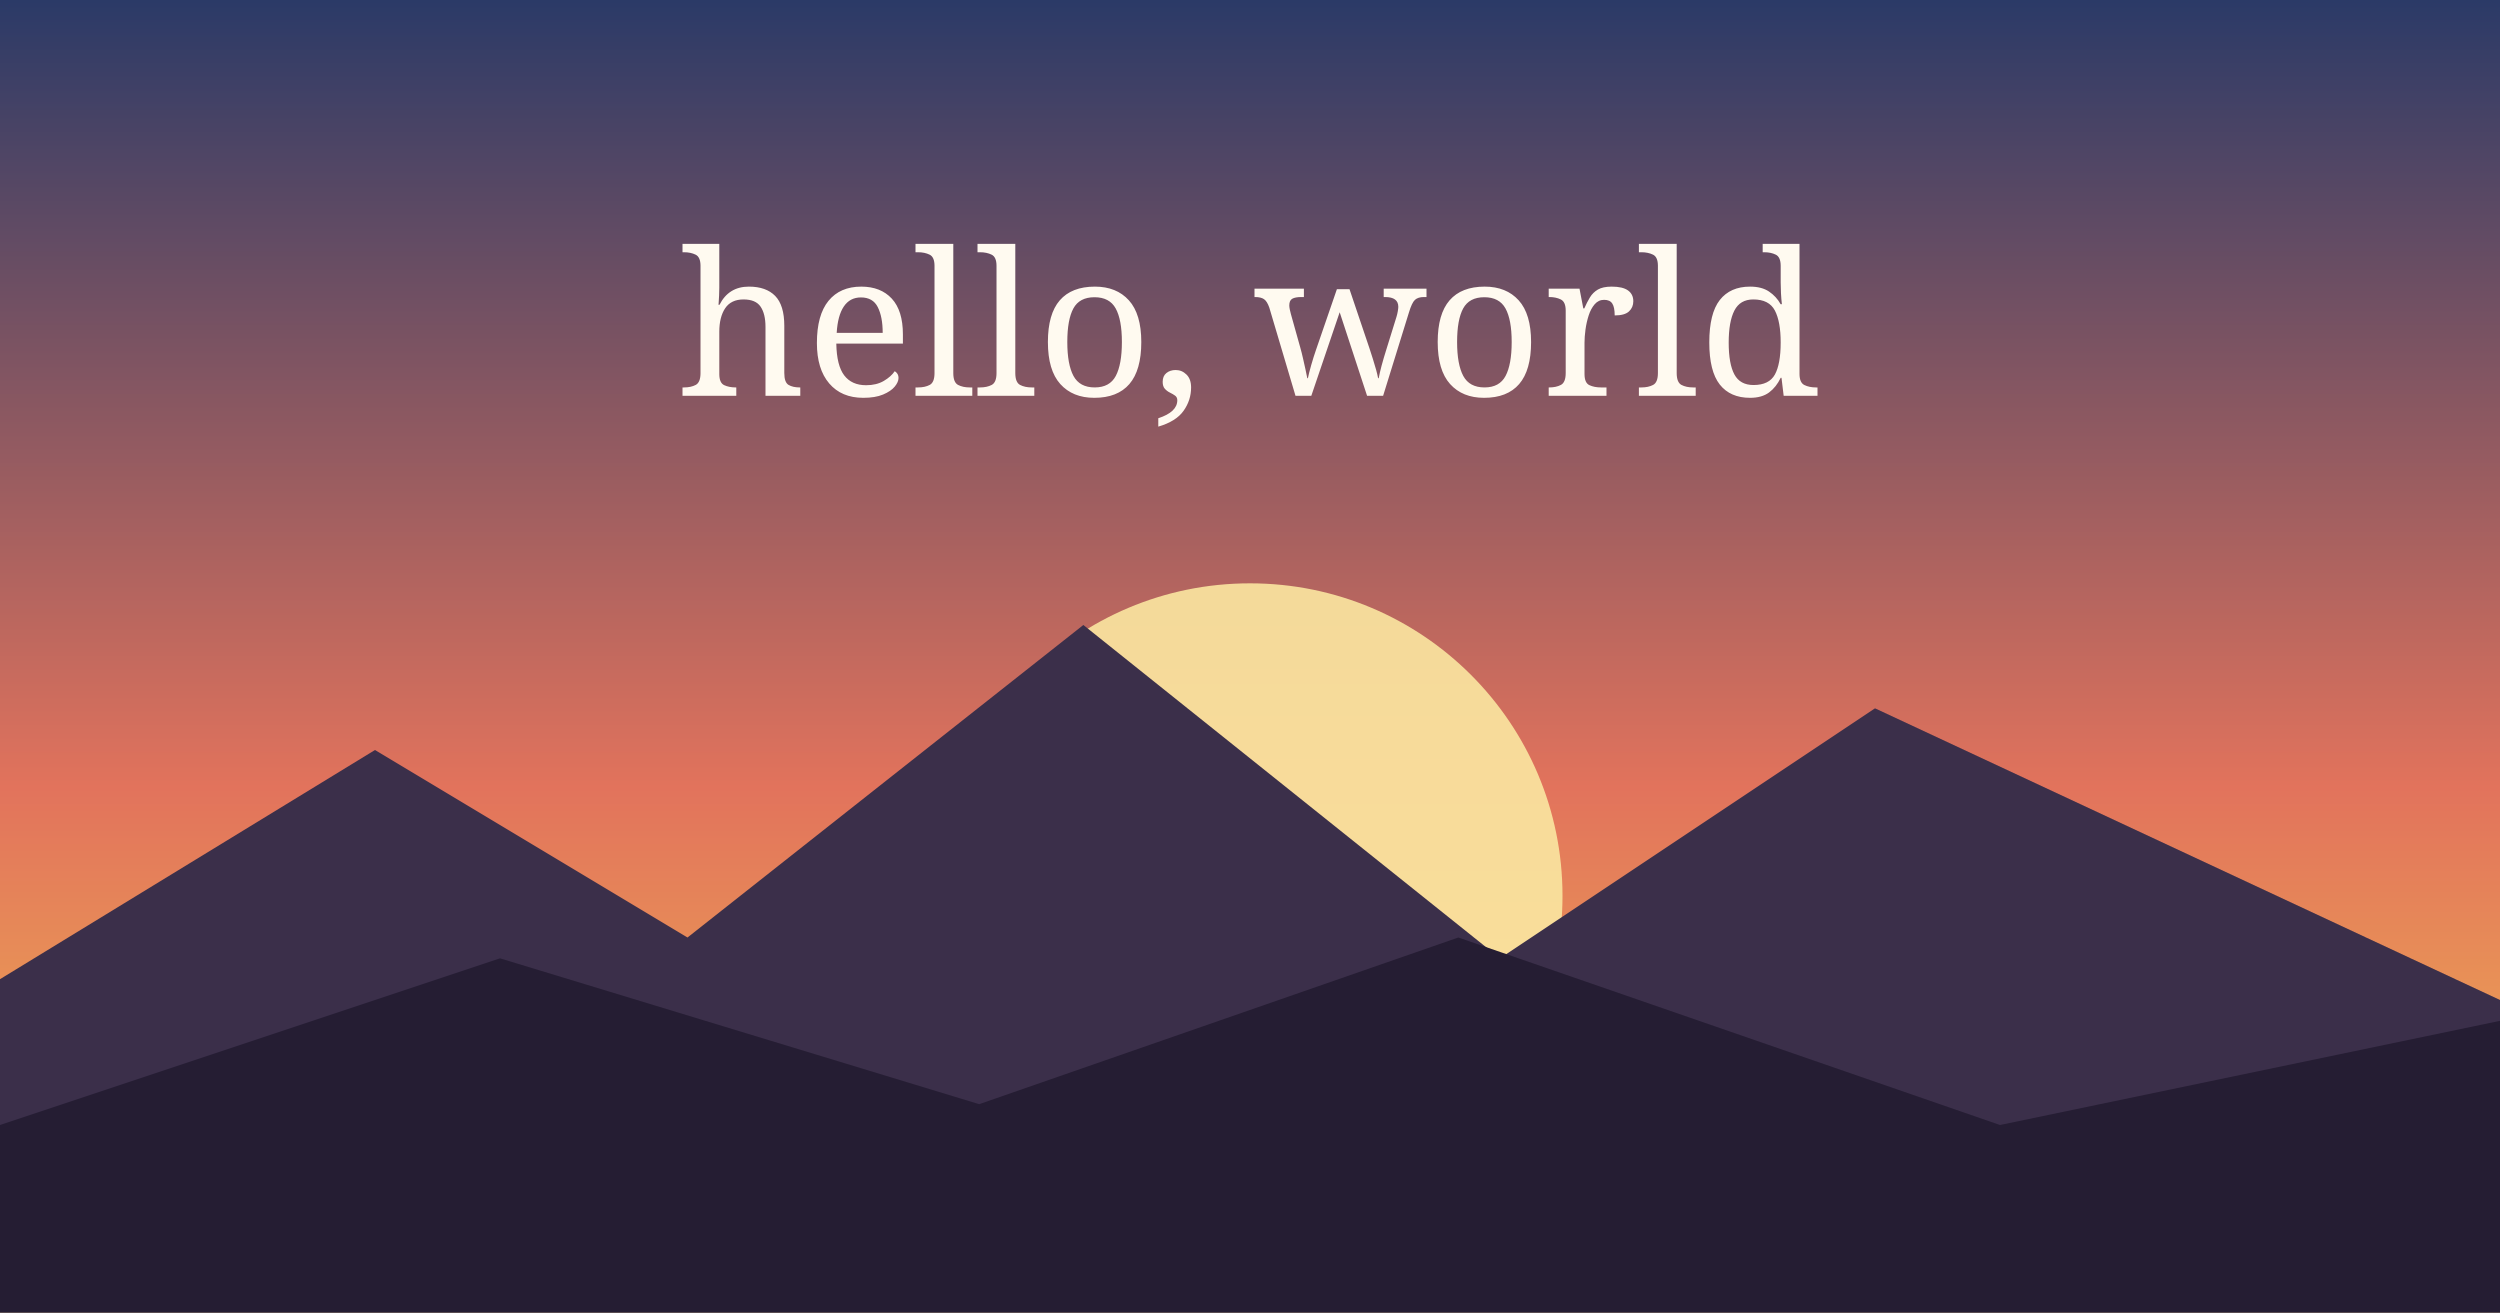
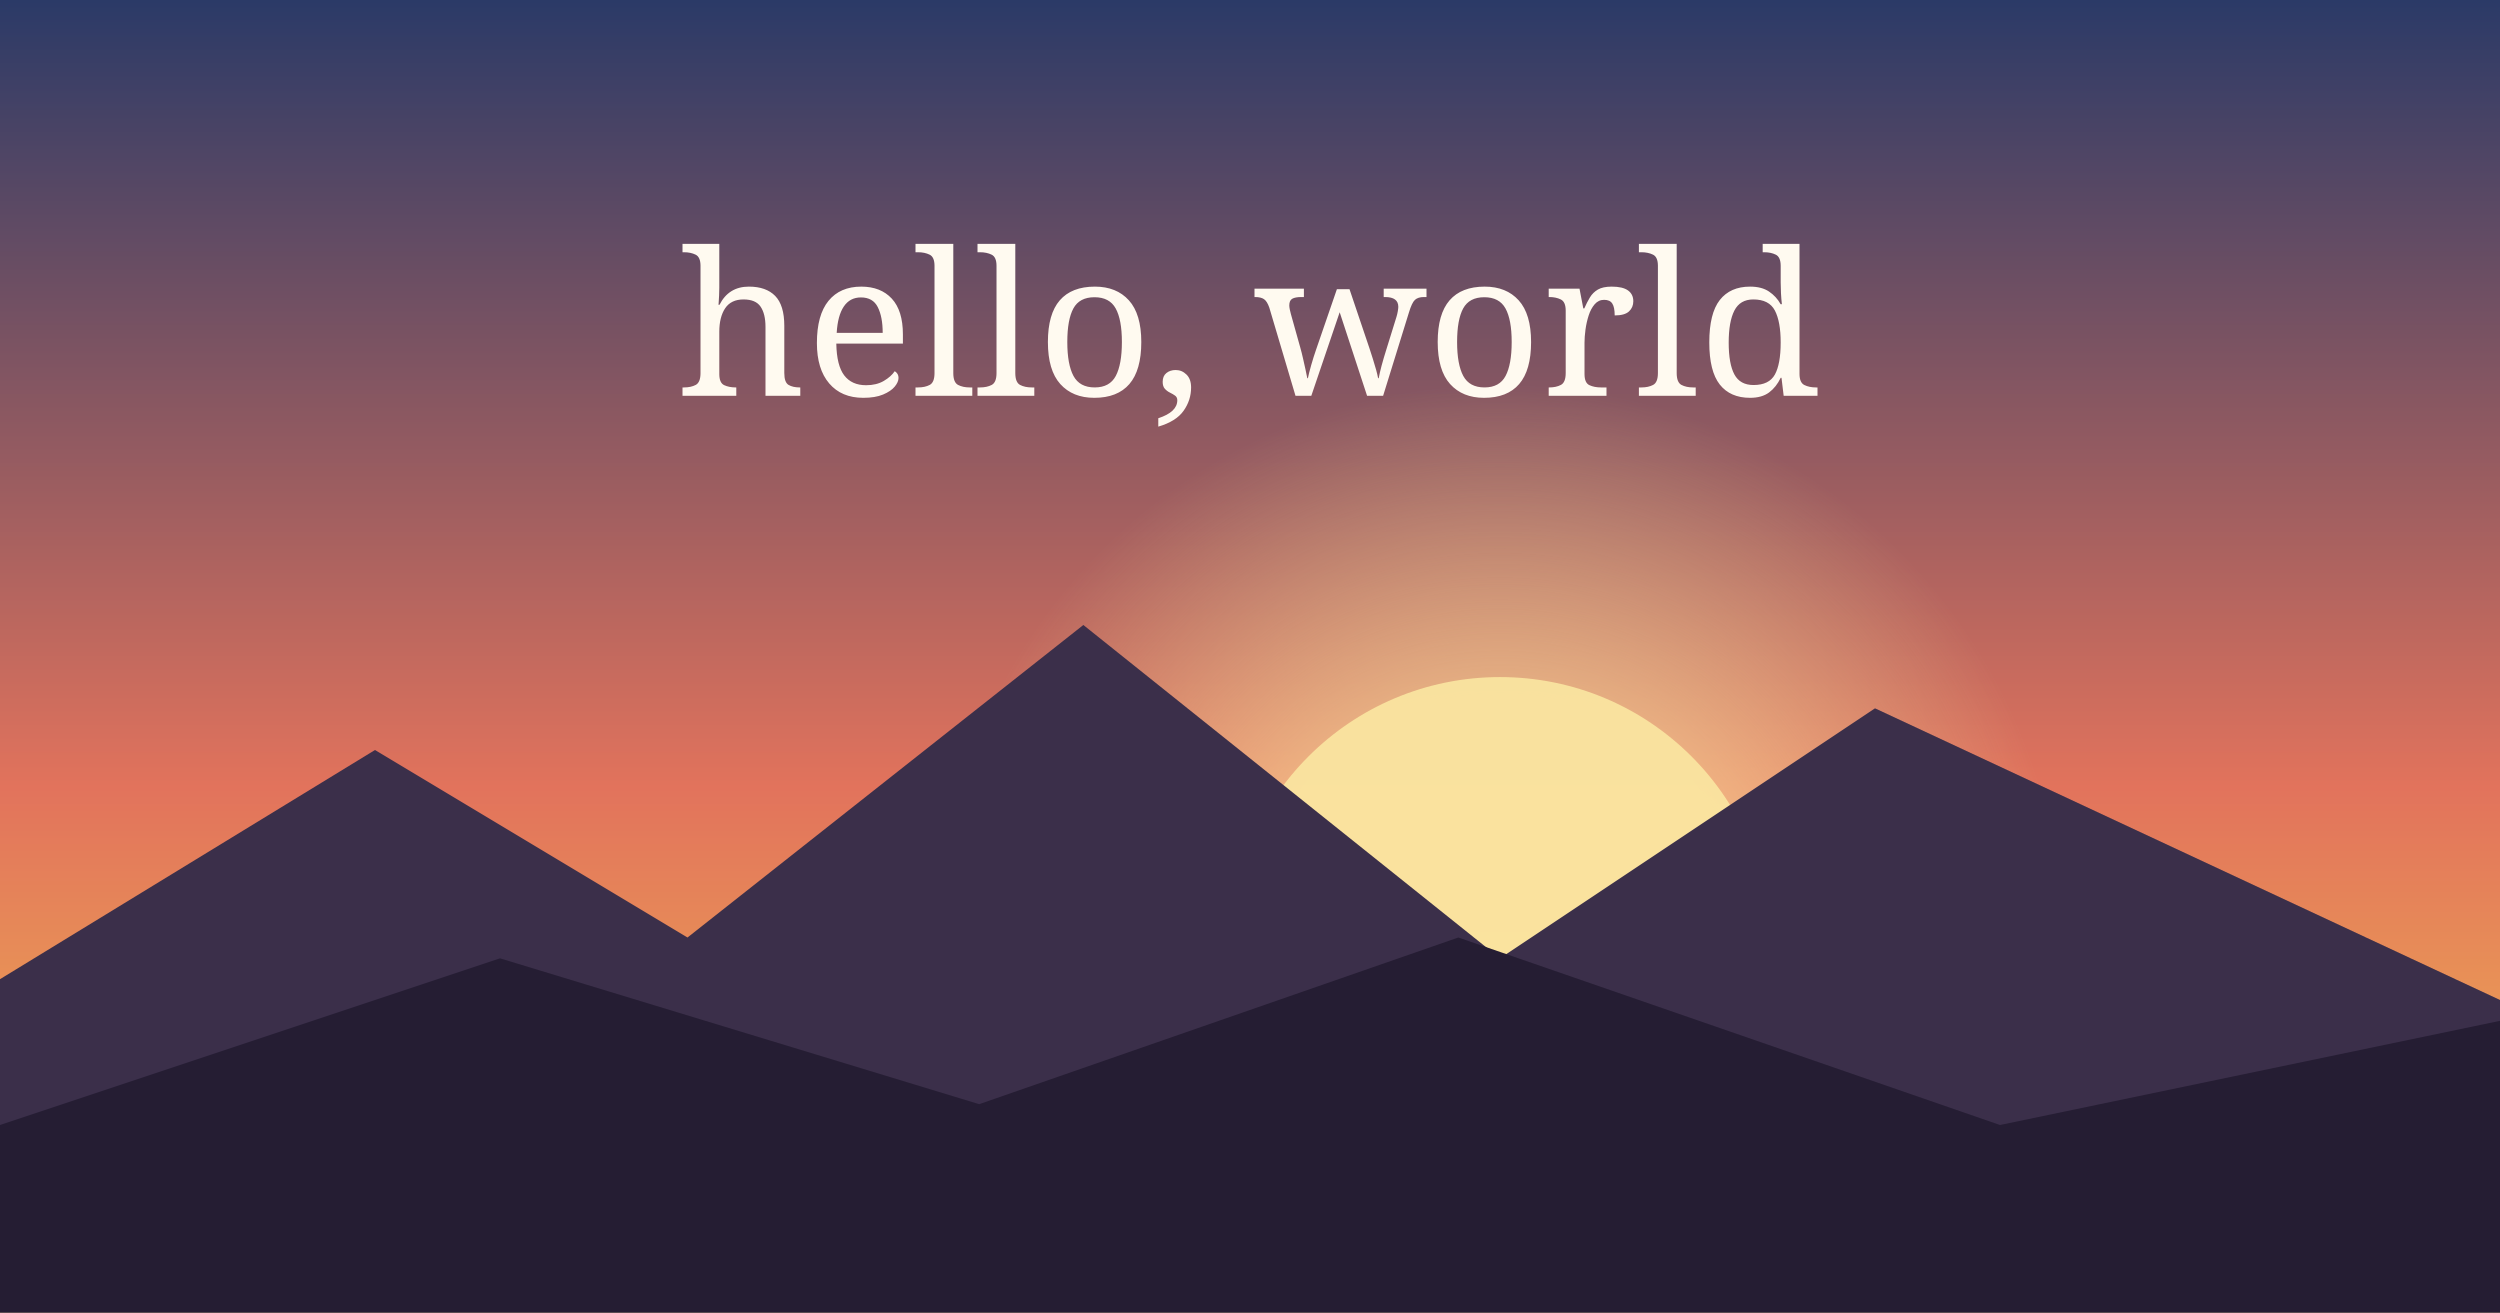
<svg xmlns="http://www.w3.org/2000/svg" viewBox="0 0 1200 630" width="1200" height="630">
  <defs>
    <linearGradient id="sky" x1="0" y1="0" x2="0" y2="1">
      <stop offset="0" stop-color="#2b3a67" />
      <stop offset="0.6" stop-color="#e2735c" />
      <stop offset="1" stop-color="#f2c14e" />
    </linearGradient>
+     <radialGradient id="glow">
+       <stop offset="0.45" stop-color="#fbe7a1" stop-opacity="0.55" />
+       <stop offset="1" stop-color="#fbe7a1" stop-opacity="0" />
+     </radialGradient>
  </defs>
  <rect width="1200" height="630" fill="url(#sky)" />
-   <circle cx="600" cy="430" r="150" fill="#fbe7a1" opacity="0.9" />
+   <circle cx="720" cy="455" r="270" fill="url(#glow)" />
+   <circle cx="720" cy="455" r="130" fill="#fbe7a1" opacity="0.9" />
  <path d="M0 470 L180 360 L330 450 L520 300 L720 460 L900 340 L1200 480 L1200 630 L0 630 Z" fill="#3b2f4a" />
  <path d="M0 540 L240 460 L470 530 L700 450 L960 540 L1200 490 L1200 630 L0 630 Z" fill="#251d33" />
  <text x="600" y="190" text-anchor="middle" font-family="Georgia, serif" font-size="96" fill="#fffaf0">hello, world</text>
</svg>
